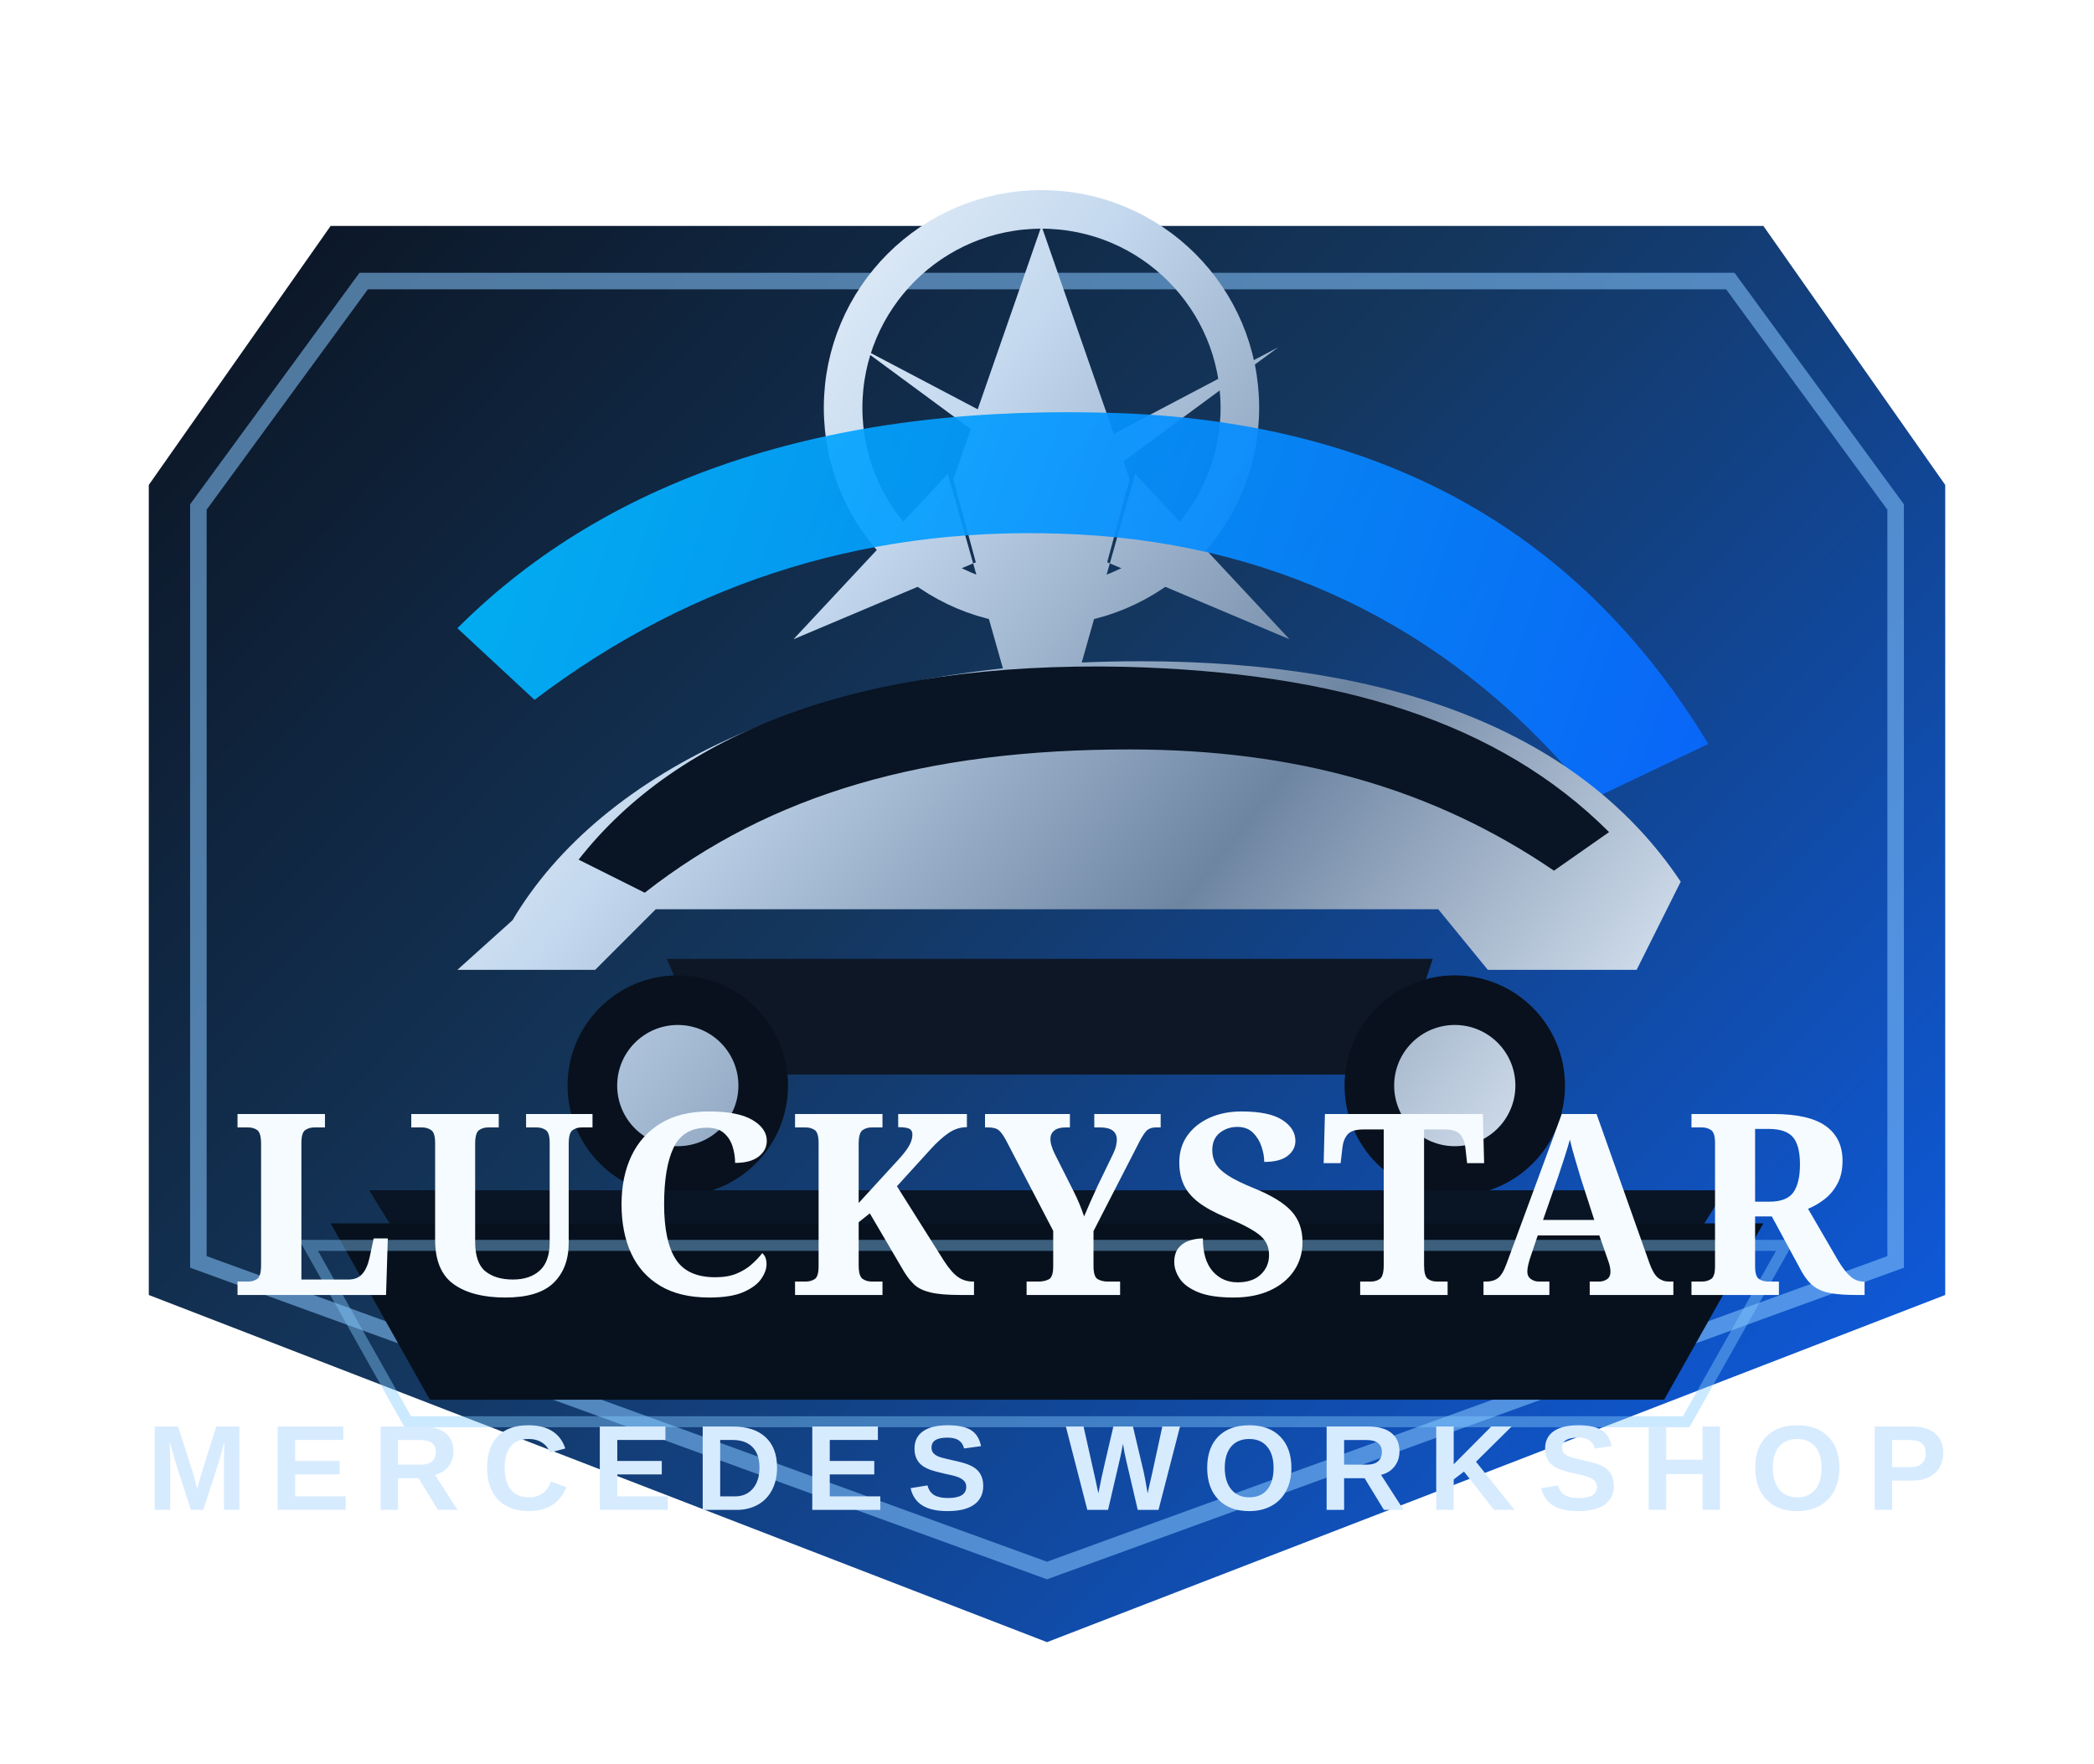
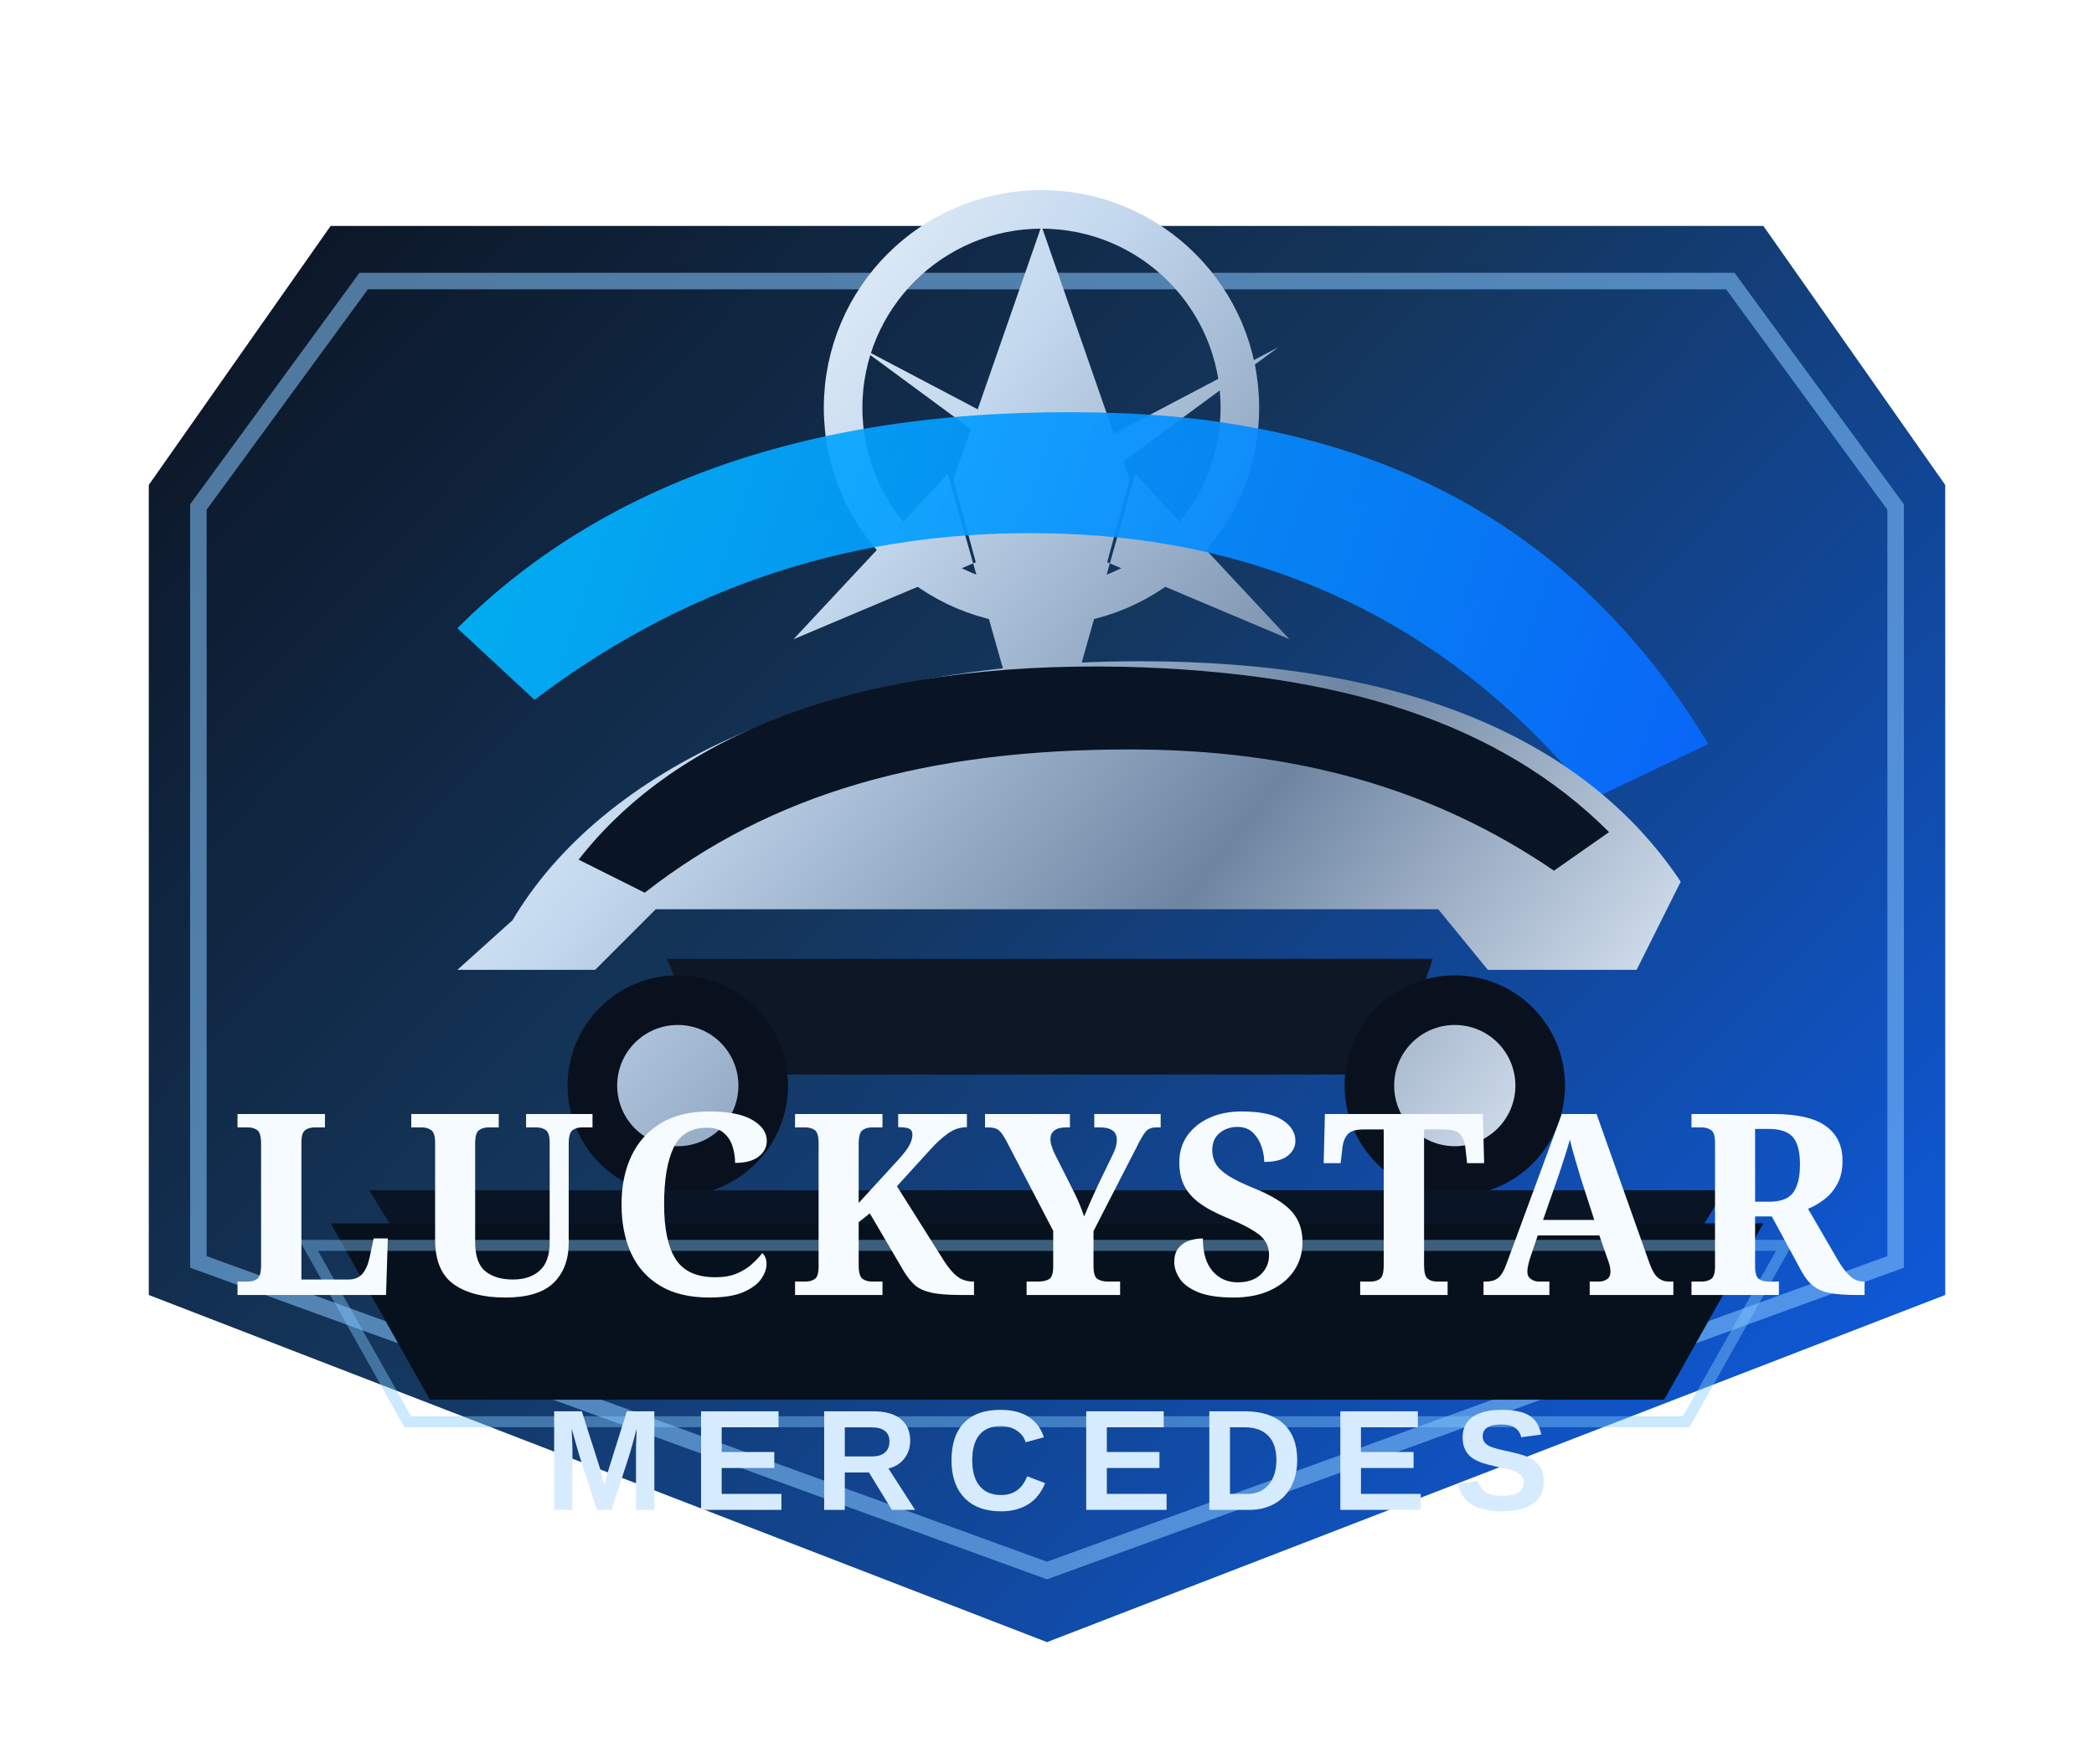
<svg xmlns="http://www.w3.org/2000/svg" width="760" height="640" viewBox="0 0 760 640" fill="none">
  <defs>
    <linearGradient id="bg" x1="88" y1="46" x2="640" y2="580" gradientUnits="userSpaceOnUse">
      <stop stop-color="#0B1320" />
      <stop offset="0.45" stop-color="#14365C" />
      <stop offset="1" stop-color="#0E5BE0" />
    </linearGradient>
    <linearGradient id="chrome" x1="166" y1="160" x2="560" y2="470" gradientUnits="userSpaceOnUse">
      <stop stop-color="#F7FBFF" />
      <stop offset="0.28" stop-color="#C3D8EE" />
      <stop offset="0.62" stop-color="#6E85A2" />
      <stop offset="1" stop-color="#EAF4FF" />
    </linearGradient>
    <linearGradient id="accent" x1="120" y1="116" x2="682" y2="308" gradientUnits="userSpaceOnUse">
      <stop stop-color="#00C6FF" />
      <stop offset="1" stop-color="#0A5DFF" />
    </linearGradient>
  </defs>
  <path d="M120 82H640L706 176V470L380 596L54 470V176L120 82Z" fill="url(#bg)" />
  <path d="M132 102H628L688 184V458L380 570L72 458V184L132 102Z" stroke="#87C7FF" stroke-opacity="0.55" stroke-width="6" />
  <circle cx="378" cy="148" r="72" stroke="url(#chrome)" stroke-width="14" />
  <path d="M378 82L410 174L378 292L346 174L378 82Z" fill="url(#chrome)" />
  <path d="M312 126L388 166L464 126L388 182L312 126Z" fill="url(#chrome)" />
  <path d="M344 172L288 232L378 194L468 232L412 172L378 292L344 172Z" fill="url(#chrome)" />
  <path d="M166 228C222 172 304 146 408 150C504 154 574 194 620 270L578 290C530 230 466 198 392 194C318 190 252 210 194 254L166 228Z" fill="url(#accent)" fill-opacity="0.92" />
  <path d="M186 334C218 280 296 240 414 240C506 240 574 266 610 320L594 352H540L522 330H238L216 352H166L186 334Z" fill="url(#chrome)" />
  <path d="M242 348H520L506 390H260L242 348Z" fill="#0E1726" />
  <path d="M210 312C246 266 312 240 408 242C486 244 544 262 584 302L564 316C520 286 470 272 410 272C336 272 280 288 234 324L210 312Z" fill="#091424" />
  <circle cx="246" cy="394" r="40" fill="#08111D" />
  <circle cx="246" cy="394" r="22" fill="url(#chrome)" />
  <circle cx="528" cy="394" r="40" fill="#08111D" />
  <circle cx="528" cy="394" r="22" fill="url(#chrome)" />
  <path d="M134 432H626L594 484H166L134 432Z" fill="#091424" />
  <path d="M120 444H640L604 508H156L120 444Z" fill="#07111E" />
  <path d="M112 452H648L612 516H148L112 452Z" stroke="#83CAFF" stroke-opacity="0.42" stroke-width="4" />
  <text x="380" y="470" text-anchor="middle" font-size="92" font-weight="800" letter-spacing="4" fill="#F5FBFF" font-family="Georgia, serif">LUCKYSTAR</text>
-   <text x="380" y="548" text-anchor="middle" font-size="44" font-weight="700" letter-spacing="8" fill="#D7EBFF" font-family="Arial, sans-serif">MERCEDES WORKSHOP</text>
+   <text x="380" y="548" text-anchor="middle" font-size="52" font-weight="700" letter-spacing="10" fill="#D7EBFF" font-family="Arial, sans-serif">MERCEDES</text>
</svg>
